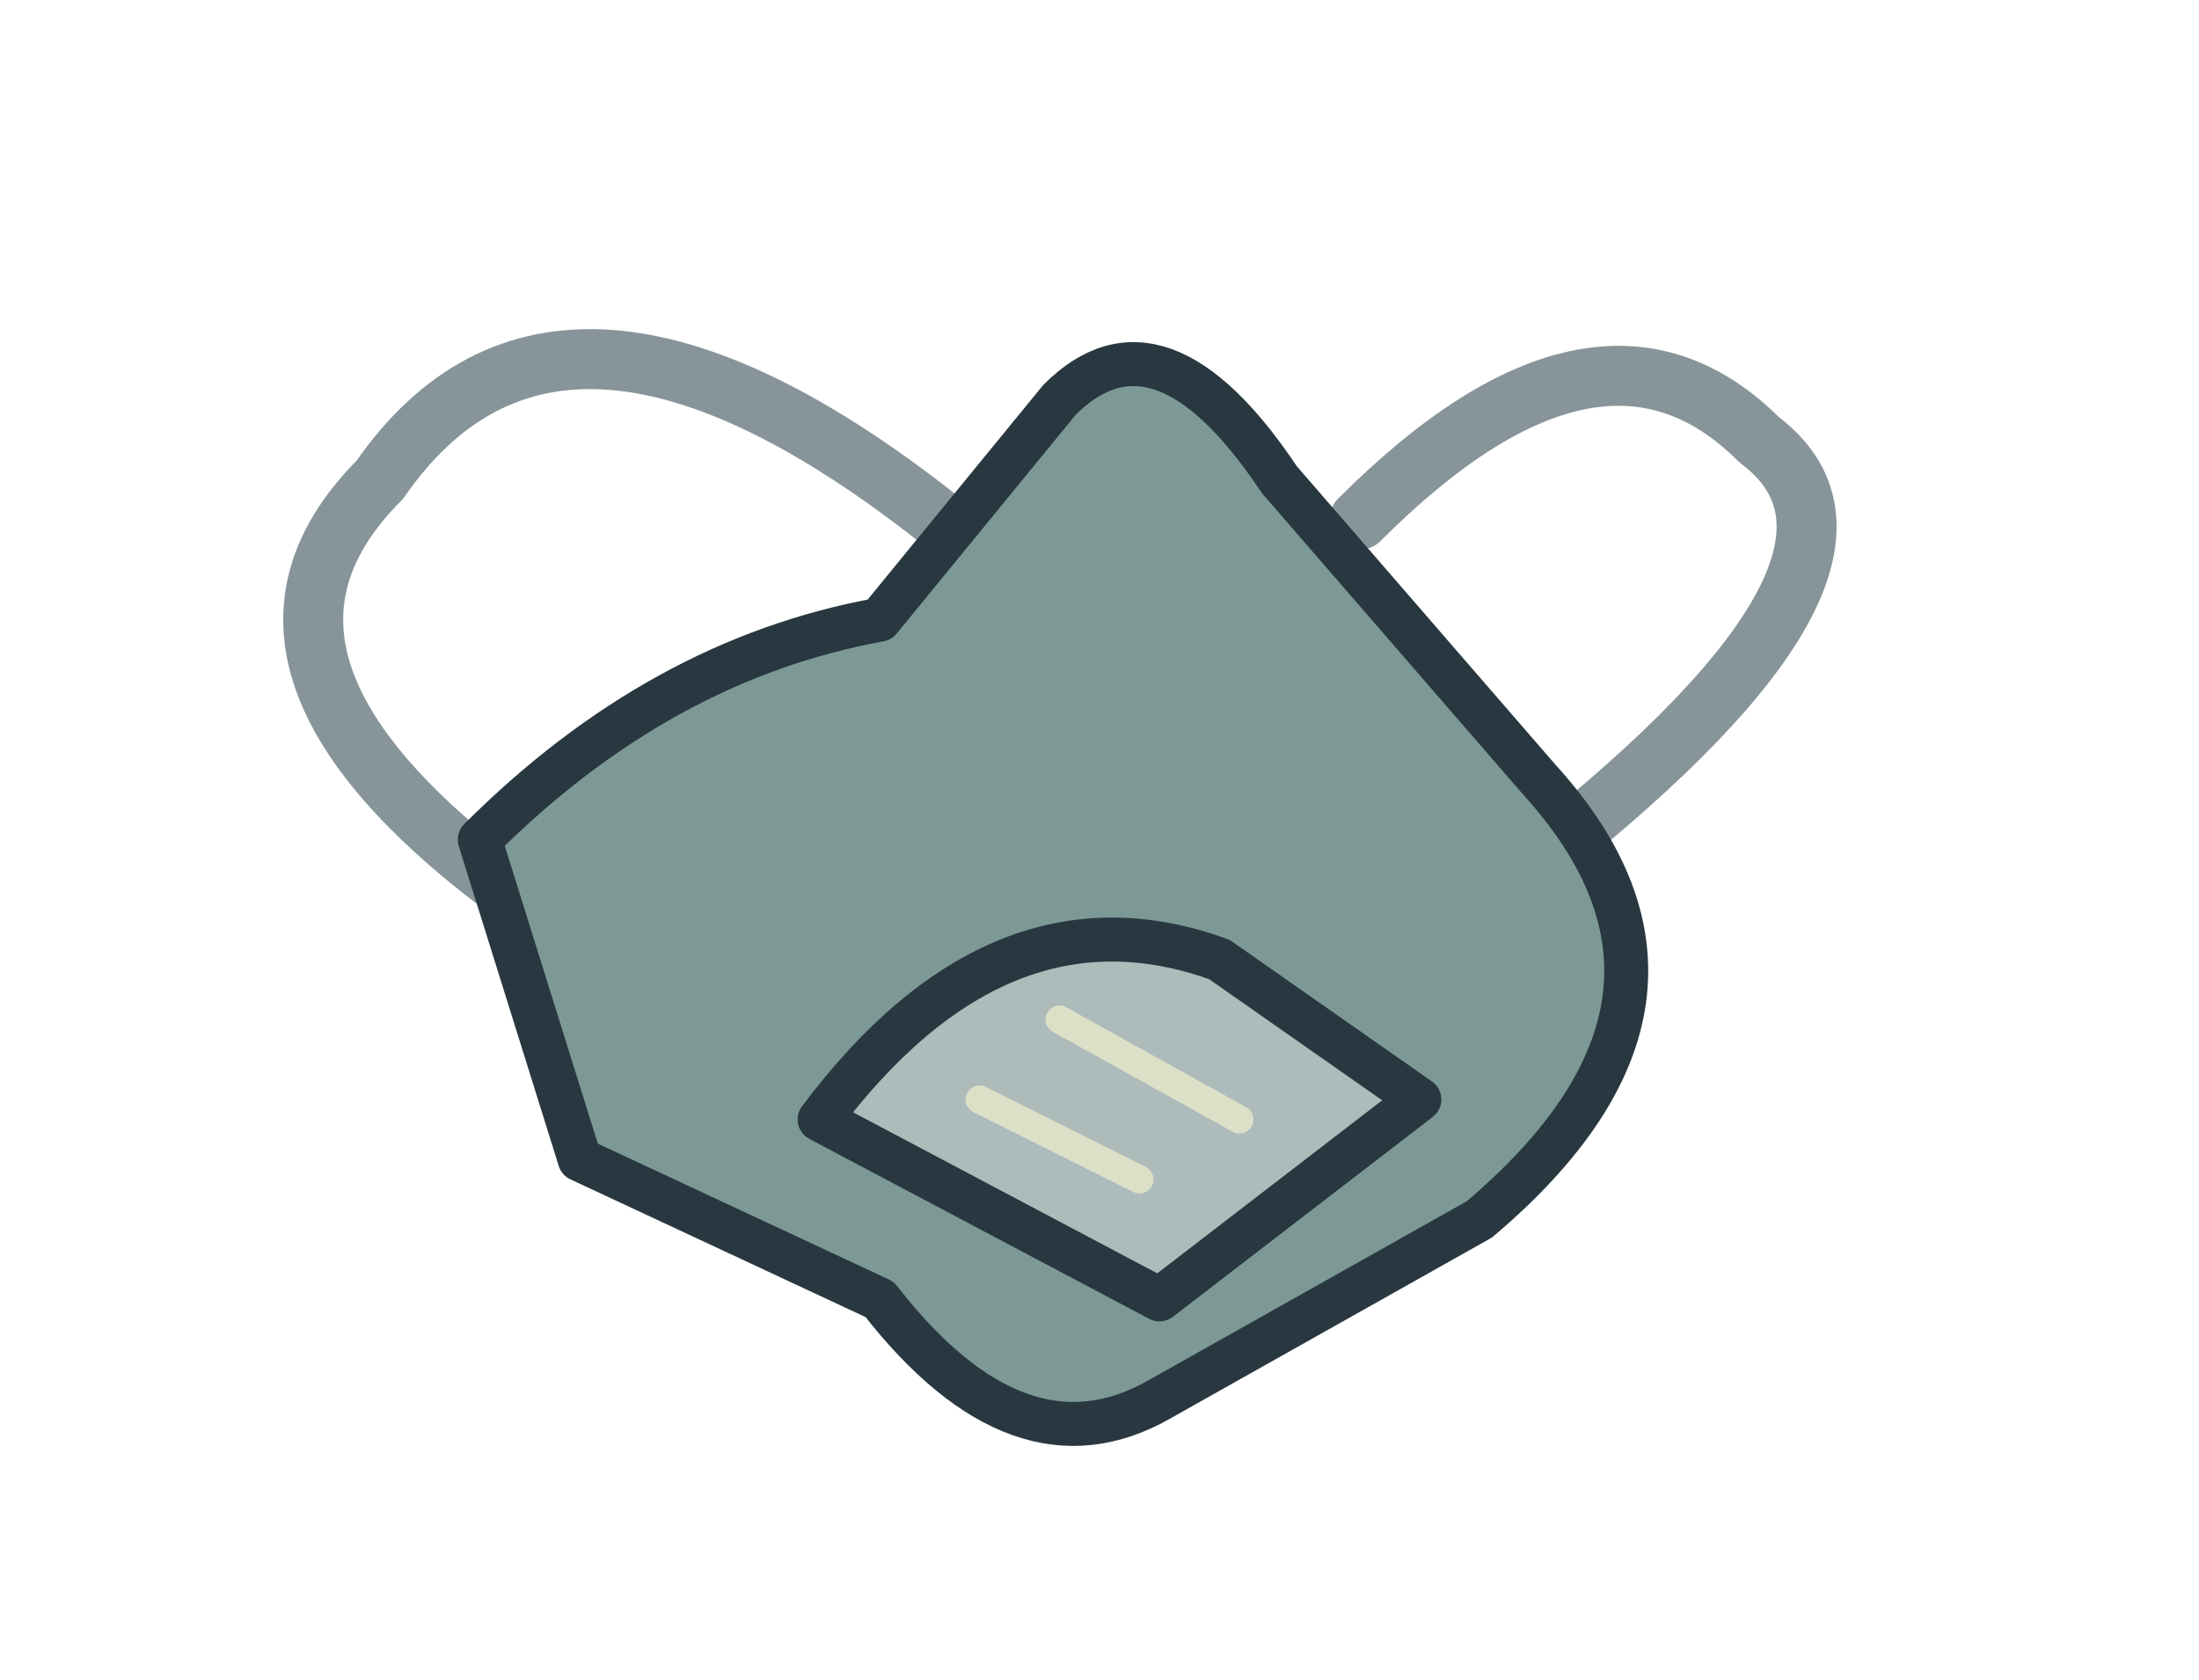
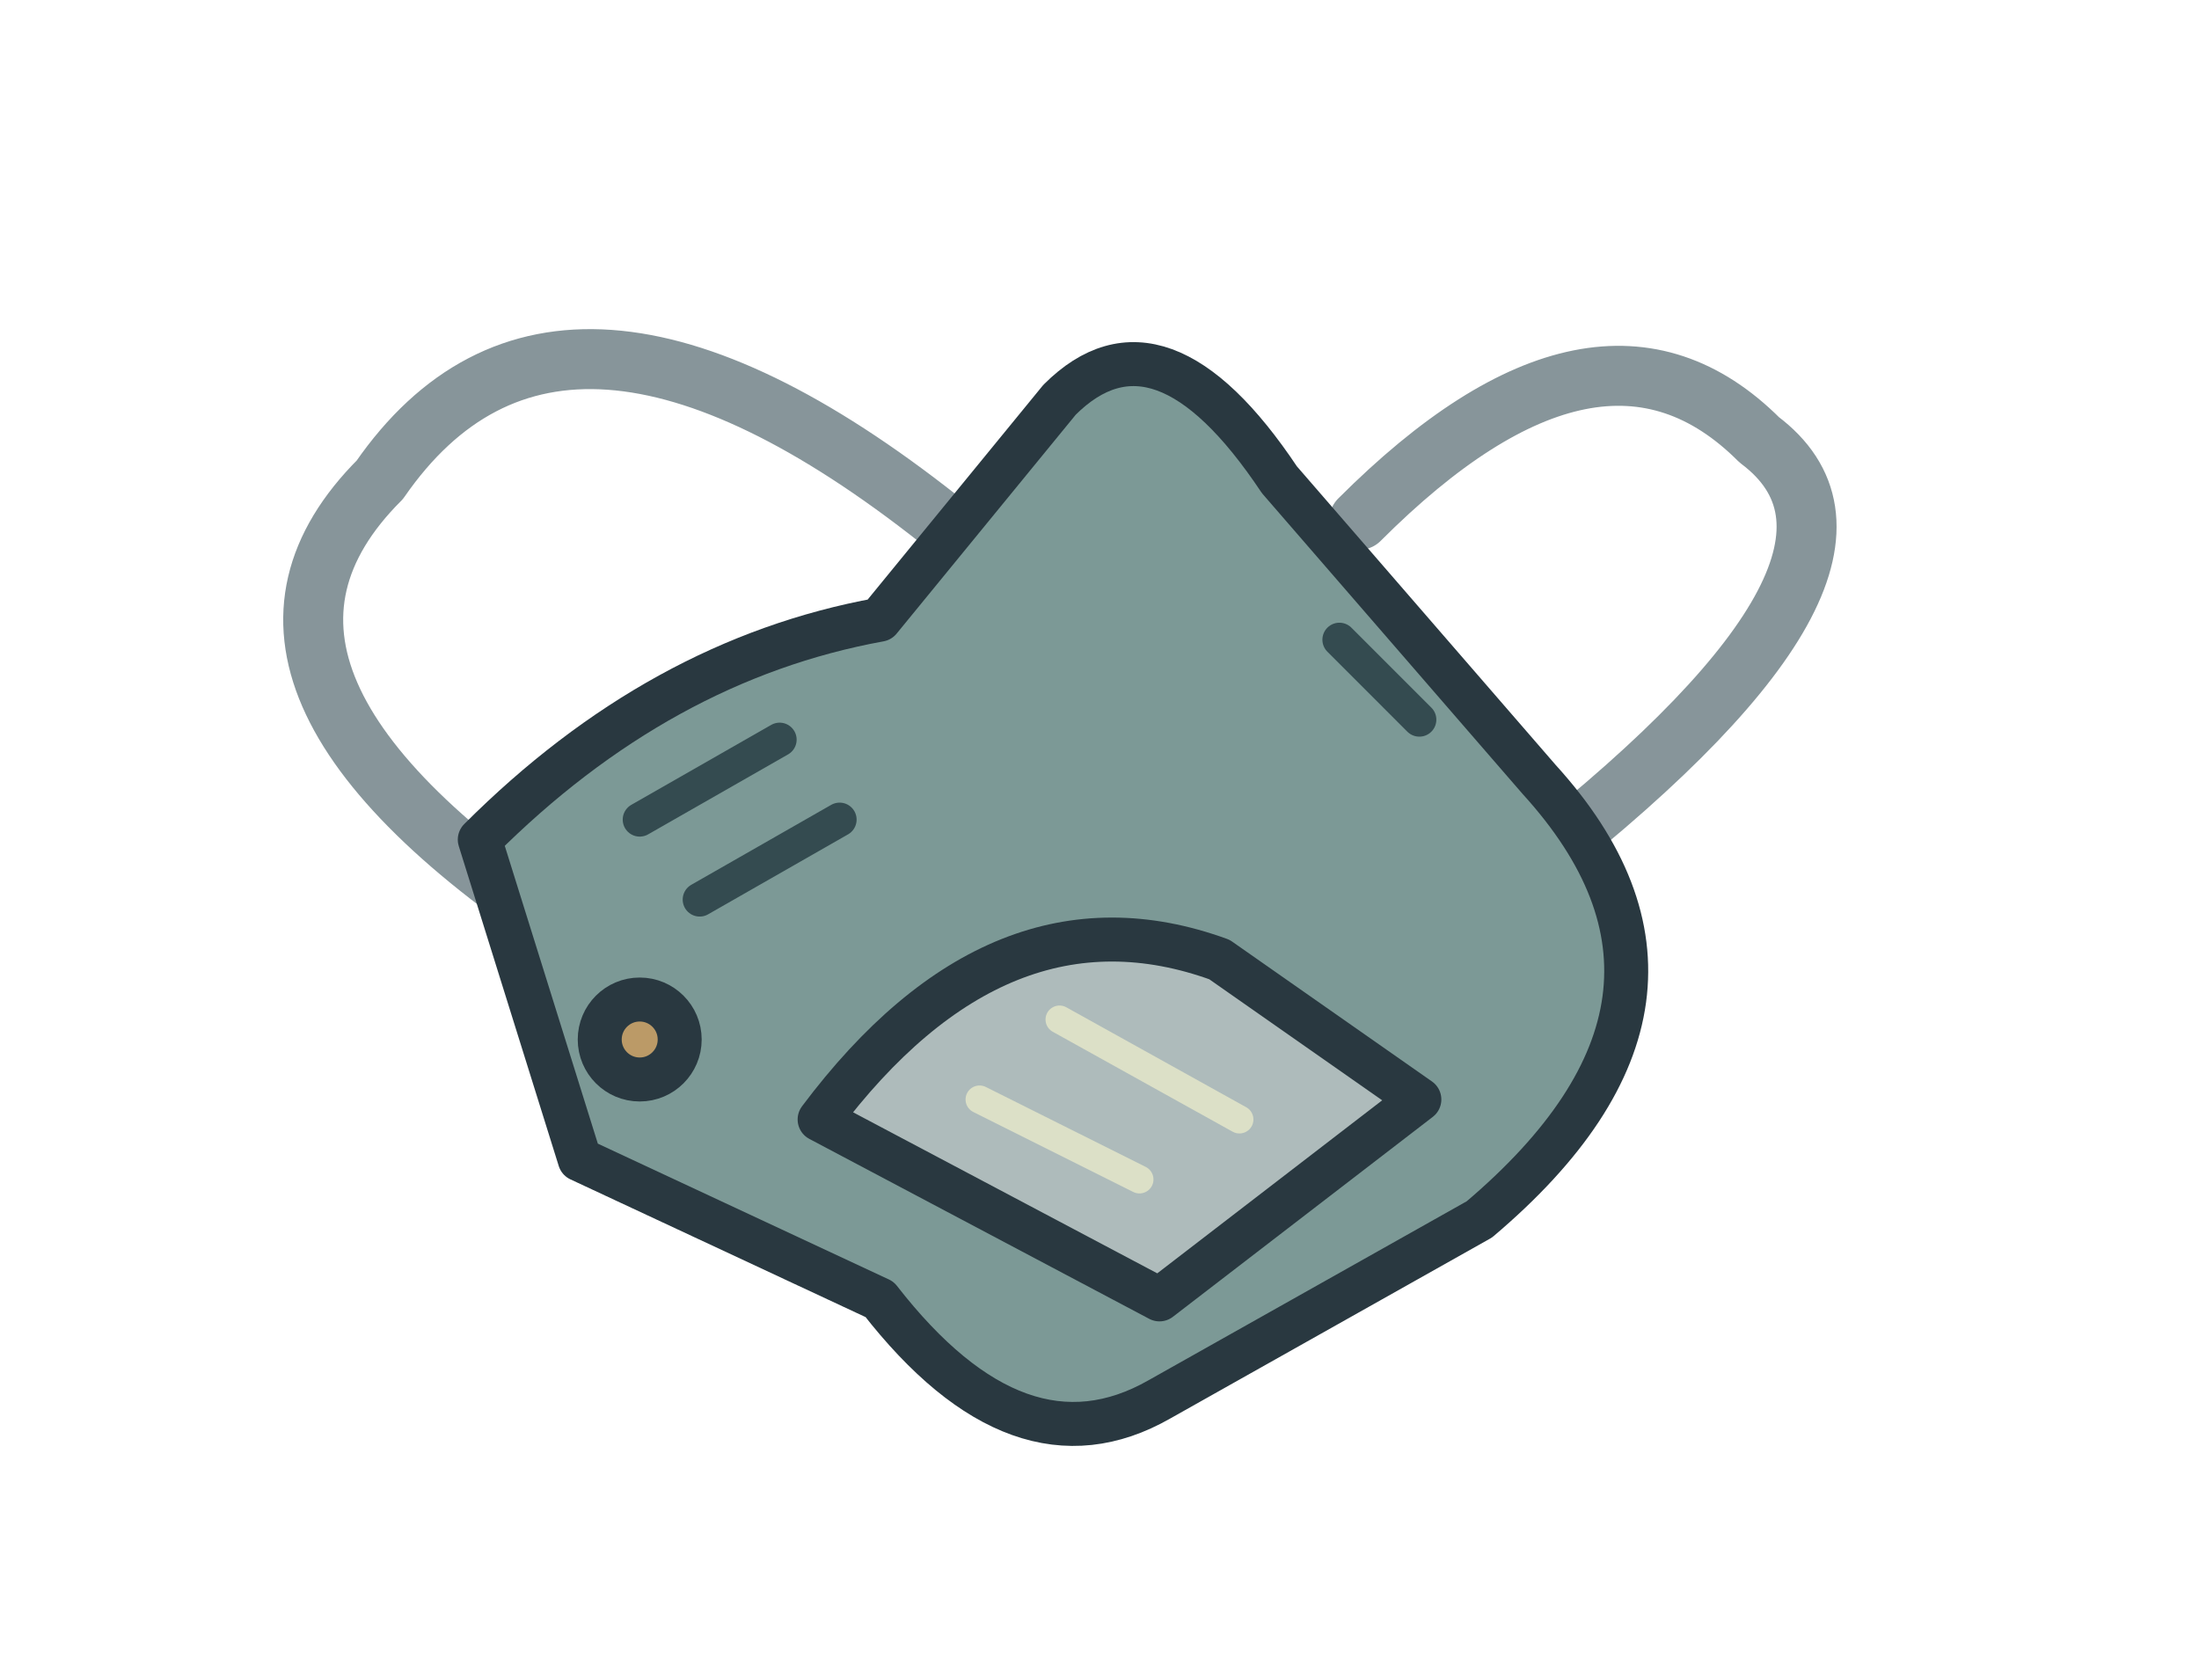
<svg xmlns="http://www.w3.org/2000/svg" viewBox="0 0 110 84">
  <g stroke="#293840" stroke-width="2.2" stroke-linejoin="round" stroke-linecap="round">
    <path d="M29 47Q9 34 19 24Q28 11 47 26M77 43Q96 28 88 22Q80 14 68 26" fill="none" stroke="#87959a" stroke-width="3" />
    <path d="M24 42Q33 33 44 31L53 20Q58 15 64 24L77 39Q87 50 74 61L58 70Q51 74 44 65L29 58Z" fill="#7c9996" />
    <path d="M41 56Q50 44 61 48L71 55L58 65Z" fill="#aebbbb" />
    <path d="M49 55l8 4m-4-8 9 5" fill="none" stroke="#dce0c7" stroke-width="1.4" />
+     <path d="m32 41 7-4m-4 8 7-4m25-9 4 4" fill="none" stroke="#344b50" stroke-width="1.7" />
+     <circle cx="32" cy="52" r="2" fill="#bb9a67" />
  </g>
</svg>
